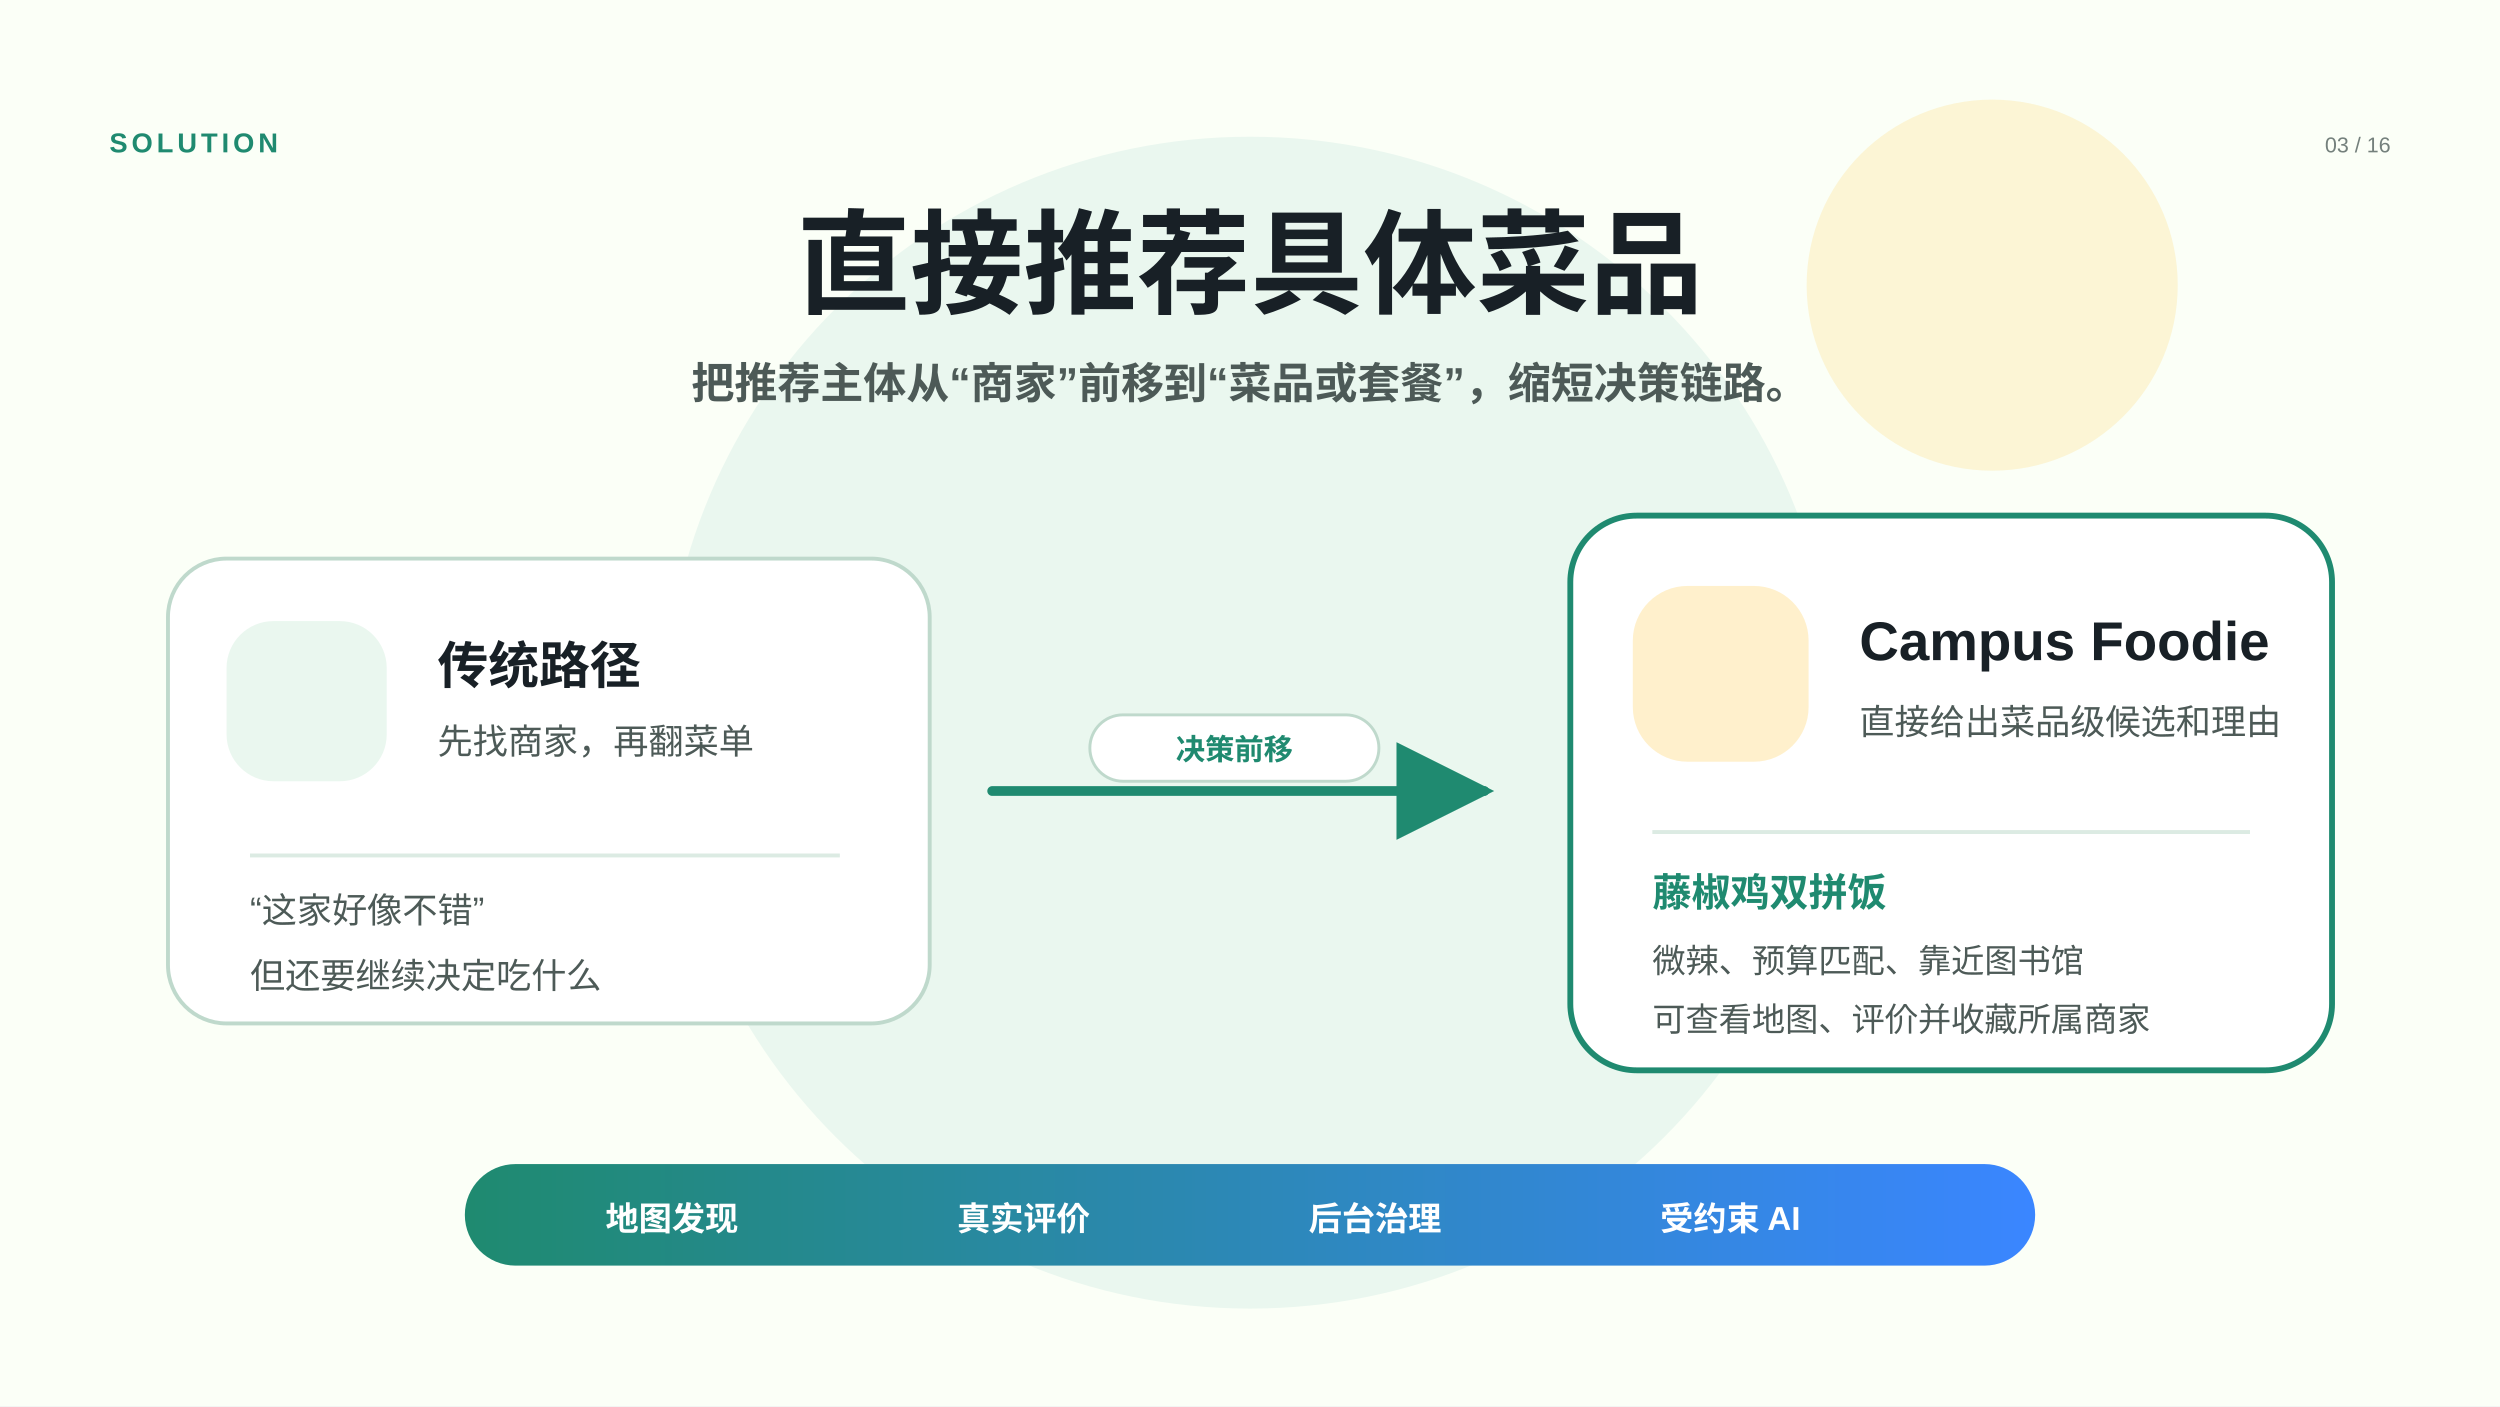
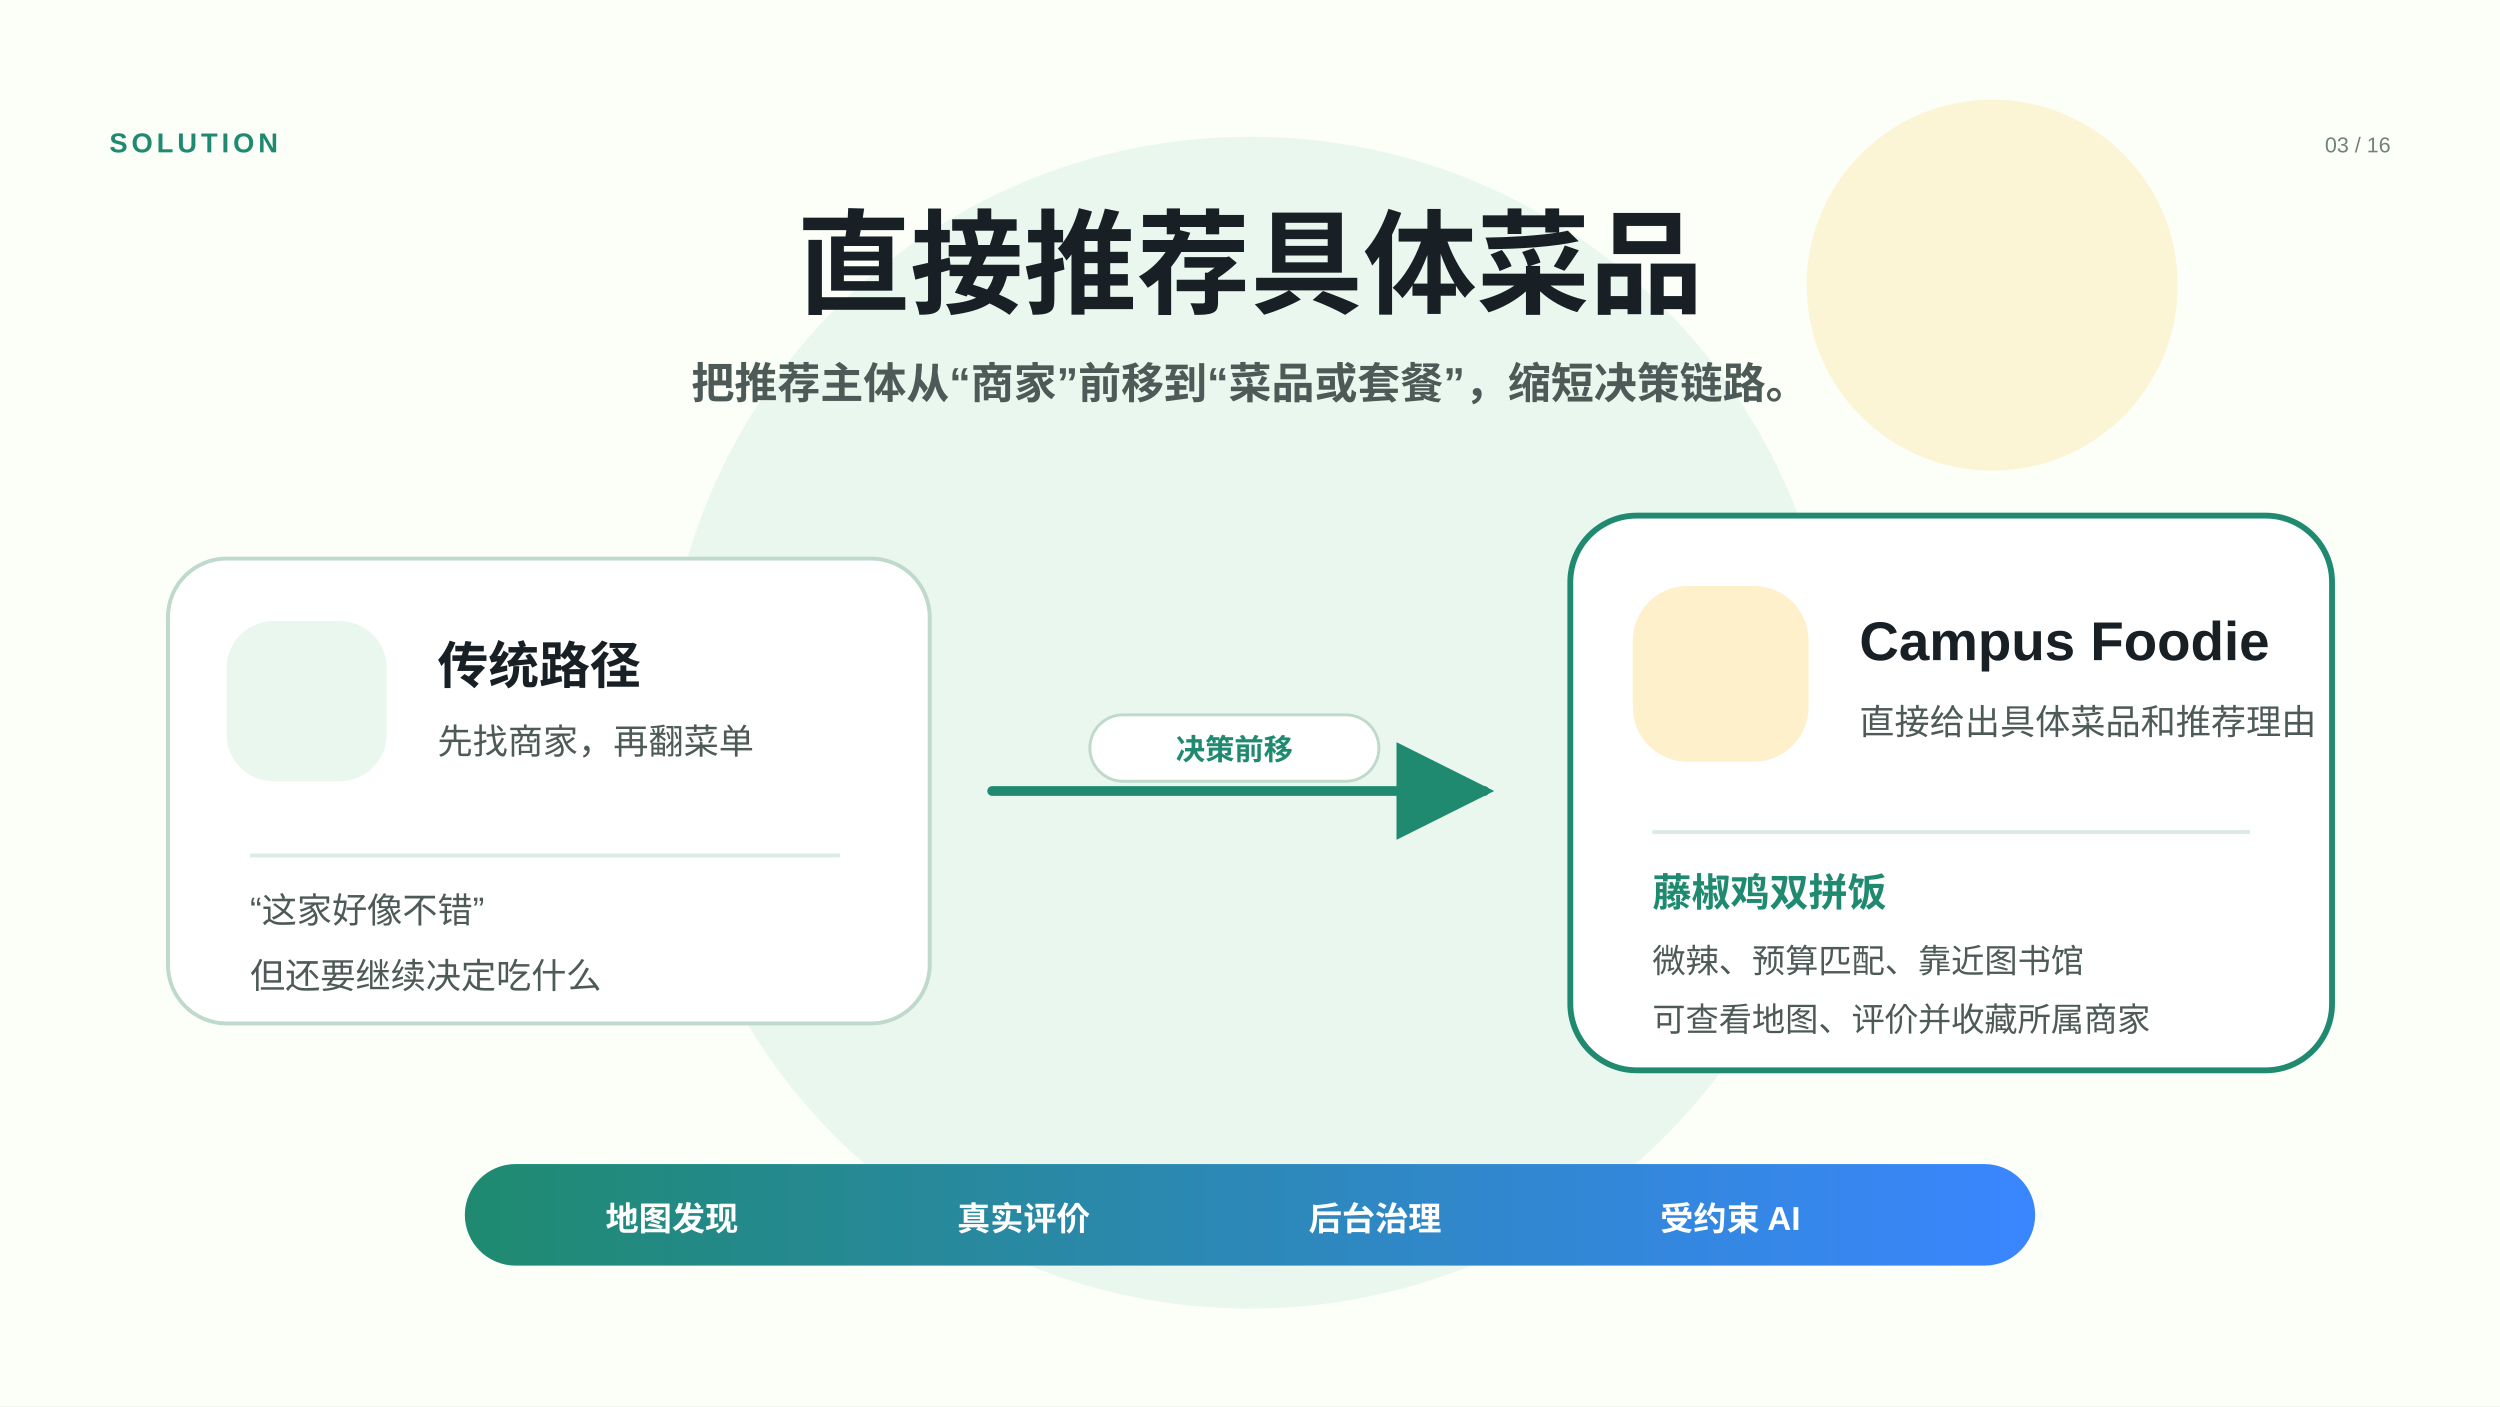
<svg xmlns="http://www.w3.org/2000/svg" viewBox="0 0 1280 720" width="1280" height="720">
  <defs>
    <linearGradient id="heroGreen" x1="0%" y1="0%" x2="100%" y2="0%">
      <stop offset="0%" stop-color="#1F8A70" />
      <stop offset="100%" stop-color="#3A86FF" />
    </linearGradient>
    <marker id="arrowPrimary" markerWidth="10" markerHeight="10" refX="9" refY="5" orient="auto" markerUnits="strokeWidth">
      <path d="M0,0 L10,5 L0,10 Z" fill="#1F8A70" />
    </marker>
  </defs>
  <g id="background">
    <rect x="0" y="0" width="1280" height="720" fill="#FBFFF7" />
    <circle cx="640" cy="370" r="300" fill="#EAF7EF" />
    <circle cx="1020" cy="146" r="95" fill="#FFB703" fill-opacity="0.14" />
  </g>
  <g id="header">
    <text x="56" y="78" font-family="'Microsoft YaHei', 'PingFang SC', Arial, sans-serif" font-size="14" font-weight="700" fill="#1F8A70" letter-spacing="2">SOLUTION</text>
    <text x="1224" y="78" text-anchor="end" font-family="'Microsoft YaHei', 'PingFang SC', Arial, sans-serif" font-size="11" fill="#74807C">03 / 16</text>
  </g>
  <g id="title-block">
    <text x="640" y="156" text-anchor="middle" font-family="'Trebuchet MS', 'Microsoft YaHei', 'PingFang SC', sans-serif" font-size="58" font-weight="800" fill="#182026">直接推荐具体菜品</text>
    <text x="640" y="204" text-anchor="middle" font-family="'Microsoft YaHei', 'PingFang SC', Arial, sans-serif" font-size="22" font-weight="700" fill="#4D5A57">把推荐主体从“商家”前移到“菜品或套餐”，缩短决策链路。</text>
  </g>
  <g id="before-block">
    <rect x="86" y="286" width="390" height="238" rx="30" fill="#FFFFFF" stroke="#BFD9CC" stroke-width="2" />
    <rect x="116" y="318" width="82" height="82" rx="24" fill="#EAF7EF" />
    <use data-icon="phosphor-duotone/storefront" x="137" y="339" width="40" height="40" fill="#74807C" />
    <text x="224" y="350" font-family="'Microsoft YaHei', 'PingFang SC', Arial, sans-serif" font-size="26" font-weight="800" fill="#182026">传统路径</text>
    <text x="224" y="386" font-family="'Microsoft YaHei', 'PingFang SC', Arial, sans-serif" font-size="18" fill="#4D5A57">先找商家，再翻菜单</text>
    <line x1="128" y1="438" x2="430" y2="438" stroke="#DCEBE3" stroke-width="2" />
    <text x="128" y="472" font-family="'Microsoft YaHei', 'PingFang SC', Arial, sans-serif" font-size="18" fill="#4D5A57">“这家好像不错”</text>
    <text x="128" y="506" font-family="'Microsoft YaHei', 'PingFang SC', Arial, sans-serif" font-size="18" fill="#4D5A57">但还要继续决定吃什么</text>
  </g>
  <g id="arrow-shift">
    <line x1="508" y1="405" x2="760" y2="405" stroke="#1F8A70" stroke-width="5" stroke-linecap="round" marker-end="url(#arrowPrimary)" />
    <rect x="558" y="366" width="148" height="34" rx="17" fill="#FFFFFF" stroke="#BFD9CC" stroke-width="1.5" />
    <text x="632" y="389" text-anchor="middle" font-family="'Microsoft YaHei', 'PingFang SC', Arial, sans-serif" font-size="15" font-weight="700" fill="#1F8A70">决策前移</text>
  </g>
  <g id="after-block">
    <rect x="804" y="264" width="390" height="284" rx="34" fill="#FFFFFF" stroke="#1F8A70" stroke-width="3" />
    <rect x="836" y="300" width="90" height="90" rx="28" fill="#FFB703" fill-opacity="0.20" />
    <use data-icon="phosphor-duotone/bowl-food" x="858" y="322" width="46" height="46" fill="#FFB703" />
    <text x="952" y="338" font-family="'Microsoft YaHei', 'PingFang SC', Arial, sans-serif" font-size="28" font-weight="800" fill="#182026">Campus Foodie</text>
-     <text x="952" y="376" font-family="'Microsoft YaHei', 'PingFang SC', Arial, sans-serif" font-size="18" fill="#4D5A57">直接给出菜品级候选和理由</text>
+     <text x="952" y="376" font-family="'Microsoft YaHei', 'PingFang SC', Arial, sans-serif" font-size="18" fill="#4D5A57">直接给出具体菜品和推荐理由</text>
    <line x1="846" y1="426" x2="1152" y2="426" stroke="#DCEBE3" stroke-width="2" />
    <text x="846" y="464" font-family="'Microsoft YaHei', 'PingFang SC', Arial, sans-serif" font-size="20" font-weight="700" fill="#1F8A70">藤椒鸡双拼饭</text>
    <text x="846" y="498" font-family="'Microsoft YaHei', 'PingFang SC', Arial, sans-serif" font-size="17" fill="#4D5A57">微辣、预算匹配、靠近图书馆</text>
    <text x="846" y="528" font-family="'Microsoft YaHei', 'PingFang SC', Arial, sans-serif" font-size="17" fill="#4D5A57">可查看地图、评价并收藏所属商家</text>
  </g>
  <g id="capability-strip">
    <rect x="238" y="596" width="804" height="52" rx="26" fill="url(#heroGreen)" />
    <use data-icon="phosphor-duotone/map-pin" x="270" y="608" width="28" height="28" fill="#FFFFFF" />
    <text x="310" y="630" font-family="'Microsoft YaHei', 'PingFang SC', Arial, sans-serif" font-size="17" font-weight="700" fill="#FFFFFF">地图发现</text>
    <use data-icon="phosphor-duotone/chat-circle" x="450" y="608" width="28" height="28" fill="#FFFFFF" />
    <text x="490" y="630" font-family="'Microsoft YaHei', 'PingFang SC', Arial, sans-serif" font-size="17" font-weight="700" fill="#FFFFFF">真实评价</text>
    <use data-icon="phosphor-duotone/desktop" x="630" y="608" width="28" height="28" fill="#FFFFFF" />
    <text x="670" y="630" font-family="'Microsoft YaHei', 'PingFang SC', Arial, sans-serif" font-size="17" font-weight="700" fill="#FFFFFF">后台治理</text>
    <use data-icon="phosphor-duotone/brain" x="810" y="608" width="28" height="28" fill="#FFFFFF" />
    <text x="850" y="630" font-family="'Microsoft YaHei', 'PingFang SC', Arial, sans-serif" font-size="17" font-weight="700" fill="#FFFFFF">受约束 AI</text>
  </g>
</svg>
